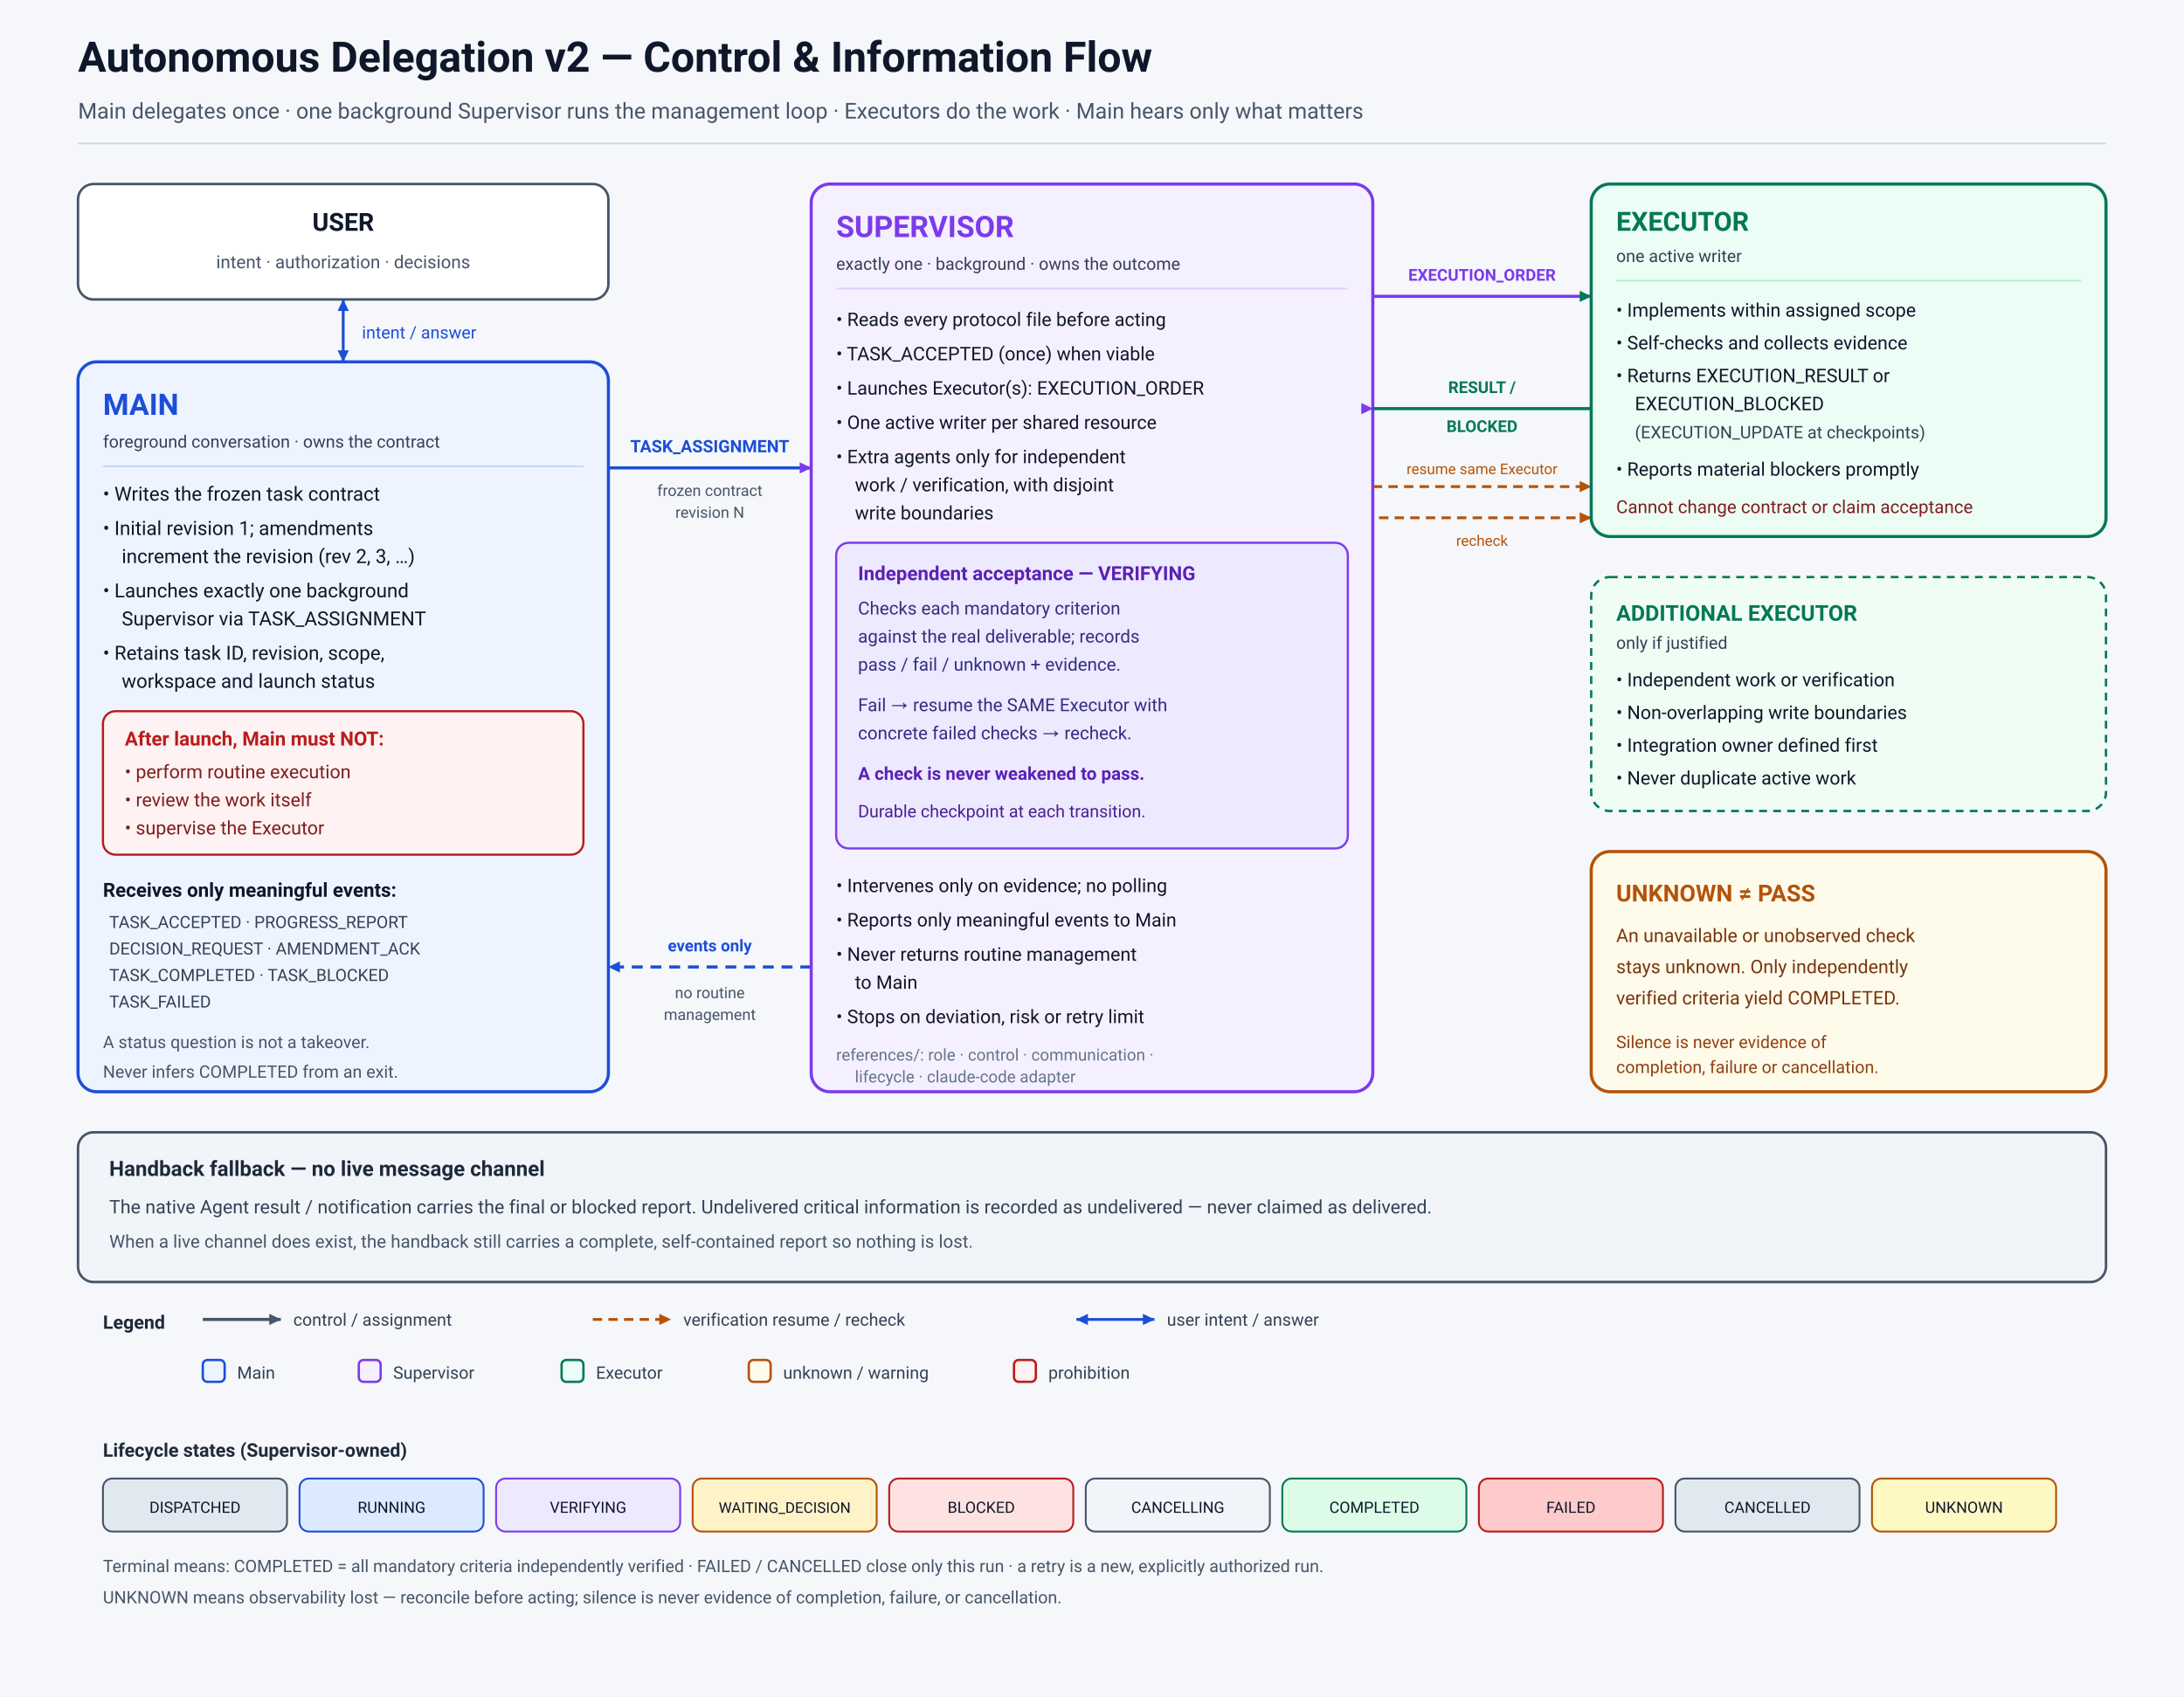
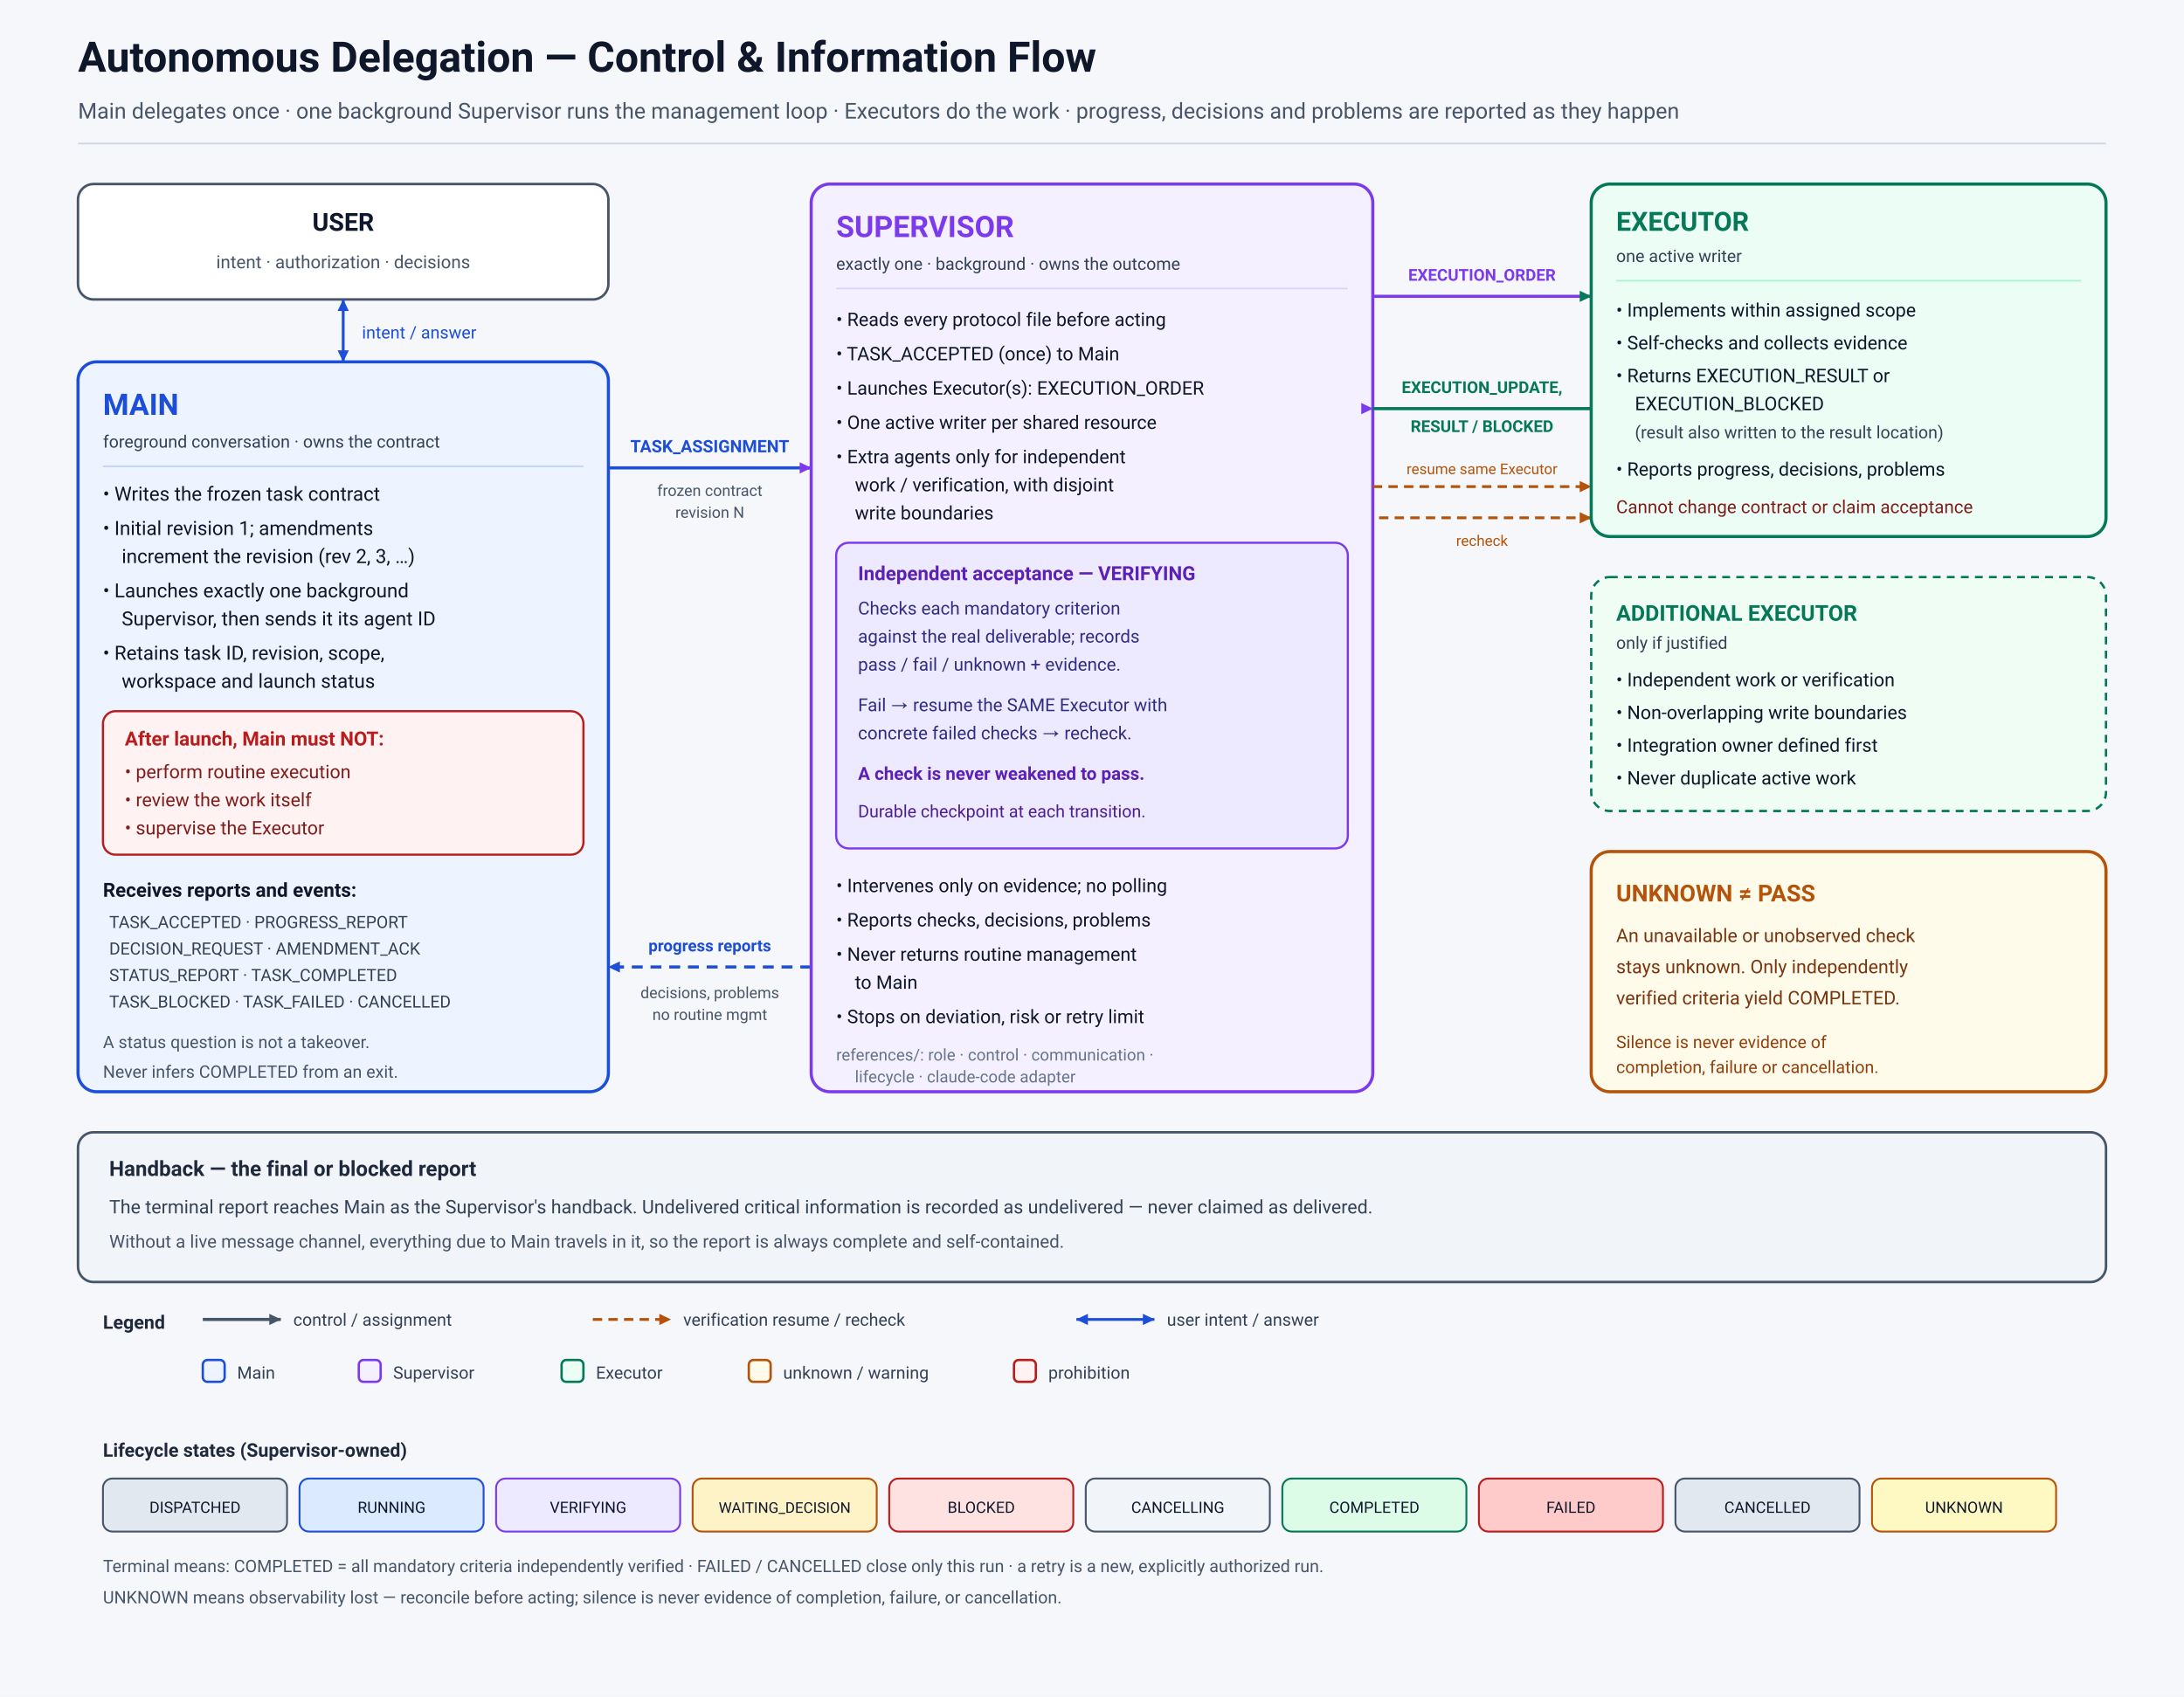
<svg xmlns="http://www.w3.org/2000/svg" viewBox="0 0 1400 1088" width="100%" preserveAspectRatio="xMidYMin meet" role="img" aria-labelledby="archTitle archDesc" font-family="ui-sans-serif, system-ui, -apple-system, 'Segoe UI', Roboto, Helvetica, Arial, sans-serif">
  <defs>
    <marker id="arrMain" viewBox="0 0 10 10" refX="9.2" refY="5" markerWidth="9" markerHeight="9" markerUnits="userSpaceOnUse" orient="auto">
      <path d="M1,1 L9.4,5 L1,9 z" fill="#1d4ed8" />
    </marker>
    <marker id="arrMainRev" viewBox="0 0 10 10" refX="0.8" refY="5" markerWidth="9" markerHeight="9" markerUnits="userSpaceOnUse" orient="auto">
      <path d="M9,1 L0.6,5 L9,9 z" fill="#1d4ed8" />
    </marker>
    <marker id="arrSup" viewBox="0 0 10 10" refX="9.2" refY="5" markerWidth="9" markerHeight="9" markerUnits="userSpaceOnUse" orient="auto">
      <path d="M1,1 L9.4,5 L1,9 z" fill="#7c3aed" />
    </marker>
    <marker id="arrSupRev" viewBox="0 0 10 10" refX="0.8" refY="5" markerWidth="9" markerHeight="9" markerUnits="userSpaceOnUse" orient="auto">
      <path d="M9,1 L0.6,5 L9,9 z" fill="#7c3aed" />
    </marker>
    <marker id="arrExec" viewBox="0 0 10 10" refX="9.2" refY="5" markerWidth="9" markerHeight="9" markerUnits="userSpaceOnUse" orient="auto">
      <path d="M1,1 L9.4,5 L1,9 z" fill="#047857" />
    </marker>
    <marker id="arrExecRev" viewBox="0 0 10 10" refX="0.8" refY="5" markerWidth="9" markerHeight="9" markerUnits="userSpaceOnUse" orient="auto">
      <path d="M9,1 L0.6,5 L9,9 z" fill="#047857" />
    </marker>
    <marker id="arrMuted" viewBox="0 0 10 10" refX="9.2" refY="5" markerWidth="9" markerHeight="9" markerUnits="userSpaceOnUse" orient="auto">
      <path d="M1,1 L9.4,5 L1,9 z" fill="#475569" />
    </marker>
    <marker id="arrAmber" viewBox="0 0 10 10" refX="9.2" refY="5" markerWidth="9" markerHeight="9" markerUnits="userSpaceOnUse" orient="auto">
      <path d="M1,1 L9.4,5 L1,9 z" fill="#b45309" />
    </marker>
    <marker id="arrAmberRev" viewBox="0 0 10 10" refX="0.8" refY="5" markerWidth="9" markerHeight="9" markerUnits="userSpaceOnUse" orient="auto">
      <path d="M9,1 L0.6,5 L9,9 z" fill="#b45309" />
    </marker>
  </defs>
  <rect x="0" y="0" width="1400" height="1088" fill="#f5f7fa" />
  <g id="header">
-     <text x="50" y="46" font-size="27" font-weight="700" fill="#0f172a">Autonomous Delegation v2 — Control &amp; Information Flow</text>
-     <text x="50" y="76" font-size="14" fill="#475569">Main delegates once · one background Supervisor runs the management loop · Executors do the work · Main hears only what matters</text>
+     <text x="50" y="46" font-size="27" font-weight="700" fill="#0f172a">Autonomous Delegation — Control &amp; Information Flow</text>
+     <text x="50" y="76" font-size="14" fill="#475569">Main delegates once · one background Supervisor runs the management loop · Executors do the work · progress, decisions and problems are reported as they happen</text>
    <line x1="50" y1="92" x2="1350" y2="92" stroke="#cbd5e1" stroke-width="1" />
  </g>
  <g id="user">
    <rect x="50" y="118" width="340" height="74" rx="10" fill="#ffffff" stroke="#475569" stroke-width="1.6" />
    <text x="220" y="148" font-size="16" font-weight="700" fill="#0f172a" text-anchor="middle">USER</text>
    <text x="220" y="172" font-size="11.5" fill="#475569" text-anchor="middle">intent · authorization · decisions</text>
  </g>
  <g id="link-user-main">
    <line x1="220" y1="192" x2="220" y2="232" stroke="#1d4ed8" stroke-width="1.8" marker-start="url(#arrMainRev)" marker-end="url(#arrMain)" />
    <text x="232" y="217" font-size="11" fill="#1d4ed8">intent / answer</text>
  </g>
  <g id="main">
    <rect x="50" y="232" width="340" height="468" rx="12" fill="#eef4ff" stroke="#1d4ed8" stroke-width="2" />
    <text x="66" y="266" font-size="19" font-weight="700" fill="#1d4ed8">MAIN</text>
    <text x="66" y="287" font-size="11" fill="#334155">foreground conversation · owns the contract</text>
    <line x1="66" y1="299" x2="374" y2="299" stroke="#bfd3fb" stroke-width="1" />
    <text x="66" y="321" font-size="12.5" fill="#0f172a">• Writes the frozen task contract</text>
    <text x="66" y="343" font-size="12.5" fill="#0f172a">• Initial revision 1; amendments</text>
    <text x="78" y="361" font-size="12.5" fill="#0f172a">increment the revision (rev 2, 3, …)</text>
    <text x="66" y="383" font-size="12.5" fill="#0f172a">• Launches exactly one background</text>
-     <text x="78" y="401" font-size="12.5" fill="#0f172a">Supervisor via TASK_ASSIGNMENT</text>
+     <text x="78" y="401" font-size="12.5" fill="#0f172a">Supervisor, then sends it its agent ID</text>
    <text x="66" y="423" font-size="12.5" fill="#0f172a">• Retains task ID, revision, scope,</text>
    <text x="78" y="441" font-size="12.5" fill="#0f172a">workspace and launch status</text>
    <rect x="66" y="456" width="308" height="92" rx="8" fill="#fef2f2" stroke="#b91c1c" stroke-width="1.4" />
    <text x="80" y="478" font-size="12.5" font-weight="700" fill="#b91c1c">After launch, Main must NOT:</text>
    <text x="80" y="499" font-size="12" fill="#7f1d1d">• perform routine execution</text>
    <text x="80" y="517" font-size="12" fill="#7f1d1d">• review the work itself</text>
    <text x="80" y="535" font-size="12" fill="#7f1d1d">• supervise the Executor</text>
-     <text x="66" y="575" font-size="12.5" font-weight="700" fill="#0f172a">Receives only meaningful events:</text>
+     <text x="66" y="575" font-size="12.5" font-weight="700" fill="#0f172a">Receives reports and events:</text>
    <text x="70" y="595" font-size="10.8" fill="#334155">TASK_ACCEPTED · PROGRESS_REPORT</text>
    <text x="70" y="612" font-size="10.8" fill="#334155">DECISION_REQUEST · AMENDMENT_ACK</text>
-     <text x="70" y="629" font-size="10.8" fill="#334155">TASK_COMPLETED · TASK_BLOCKED</text>
-     <text x="70" y="646" font-size="10.8" fill="#334155">TASK_FAILED</text>
+     <text x="70" y="629" font-size="10.8" fill="#334155">STATUS_REPORT · TASK_COMPLETED</text>
+     <text x="70" y="646" font-size="10.8" fill="#334155">TASK_BLOCKED · TASK_FAILED · CANCELLED</text>
    <text x="66" y="672" font-size="11" fill="#475569">A status question is not a takeover.</text>
    <text x="66" y="691" font-size="11" fill="#475569">Never infers COMPLETED from an exit.</text>
  </g>
  <g id="link-main-sup">
    <line x1="390" y1="300" x2="520" y2="300" stroke="#1d4ed8" stroke-width="2" marker-end="url(#arrSup)" />
    <text x="455" y="290" font-size="11" font-weight="700" fill="#1d4ed8" text-anchor="middle">TASK_ASSIGNMENT</text>
    <text x="455" y="318" font-size="10" fill="#475569" text-anchor="middle">frozen contract</text>
    <text x="455" y="332" font-size="10" fill="#475569" text-anchor="middle">revision N</text>
  </g>
  <g id="link-sup-main">
    <line x1="520" y1="620" x2="390" y2="620" stroke="#1d4ed8" stroke-width="2" stroke-dasharray="7 5" marker-end="url(#arrMain)" />
-     <text x="455" y="610" font-size="10.5" font-weight="700" fill="#1d4ed8" text-anchor="middle">events only</text>
-     <text x="455" y="640" font-size="10" fill="#475569" text-anchor="middle">no routine</text>
-     <text x="455" y="654" font-size="10" fill="#475569" text-anchor="middle">management</text>
+     <text x="455" y="610" font-size="10.5" font-weight="700" fill="#1d4ed8" text-anchor="middle">progress reports</text>
+     <text x="455" y="640" font-size="10" fill="#475569" text-anchor="middle">decisions, problems</text>
+     <text x="455" y="654" font-size="10" fill="#475569" text-anchor="middle">no routine mgmt</text>
  </g>
  <g id="supervisor">
    <rect x="520" y="118" width="360" height="582" rx="12" fill="#f5f0ff" stroke="#7c3aed" stroke-width="2" />
    <text x="536" y="152" font-size="19" font-weight="700" fill="#7c3aed">SUPERVISOR</text>
    <text x="536" y="173" font-size="11" fill="#334155">exactly one · background · owns the outcome</text>
    <line x1="536" y1="185" x2="864" y2="185" stroke="#ddd0fb" stroke-width="1" />
    <text x="536" y="209" font-size="12" fill="#0f172a">• Reads every protocol file before acting</text>
-     <text x="536" y="231" font-size="12" fill="#0f172a">• TASK_ACCEPTED (once) when viable</text>
+     <text x="536" y="231" font-size="12" fill="#0f172a">• TASK_ACCEPTED (once) to Main</text>
    <text x="536" y="253" font-size="12" fill="#0f172a">• Launches Executor(s): EXECUTION_ORDER</text>
    <text x="536" y="275" font-size="12" fill="#0f172a">• One active writer per shared resource</text>
    <text x="536" y="297" font-size="12" fill="#0f172a">• Extra agents only for independent</text>
    <text x="548" y="315" font-size="12" fill="#0f172a">work / verification, with disjoint</text>
    <text x="548" y="333" font-size="12" fill="#0f172a">write boundaries</text>
    <rect x="536" y="348" width="328" height="196" rx="8" fill="#ede9fe" stroke="#7c3aed" stroke-width="1.4" />
    <text x="550" y="372" font-size="12.5" font-weight="700" fill="#5b21b6">Independent acceptance — VERIFYING</text>
    <text x="550" y="394" font-size="11.5" fill="#312e81">Checks each mandatory criterion</text>
    <text x="550" y="412" font-size="11.5" fill="#312e81">against the real deliverable; records</text>
    <text x="550" y="430" font-size="11.5" fill="#312e81">pass / fail / unknown + evidence.</text>
    <text x="550" y="456" font-size="11.5" fill="#312e81">Fail → resume the SAME Executor with</text>
    <text x="550" y="474" font-size="11.5" fill="#312e81">concrete failed checks → recheck.</text>
    <text x="550" y="500" font-size="11.5" font-weight="700" fill="#5b21b6">A check is never weakened to pass.</text>
    <text x="550" y="524" font-size="11" fill="#4c1d95">Durable checkpoint at each transition.</text>
    <text x="536" y="572" font-size="12" fill="#0f172a">• Intervenes only on evidence; no polling</text>
-     <text x="536" y="594" font-size="12" fill="#0f172a">• Reports only meaningful events to Main</text>
+     <text x="536" y="594" font-size="12" fill="#0f172a">• Reports checks, decisions, problems</text>
    <text x="536" y="616" font-size="12" fill="#0f172a">• Never returns routine management</text>
    <text x="548" y="634" font-size="12" fill="#0f172a">to Main</text>
    <text x="536" y="656" font-size="12" fill="#0f172a">• Stops on deviation, risk or retry limit</text>
    <text x="536" y="680" font-size="10.5" fill="#64748b">references/: role · control · communication ·</text>
    <text x="548" y="694" font-size="10.5" fill="#64748b">lifecycle · claude-code adapter</text>
  </g>
  <g id="link-sup-exec">
    <line x1="880" y1="190" x2="1020" y2="190" stroke="#7c3aed" stroke-width="2" marker-end="url(#arrExec)" />
    <text x="950" y="180" font-size="10.5" font-weight="700" fill="#7c3aed" text-anchor="middle">EXECUTION_ORDER</text>
  </g>
  <g id="link-exec-sup">
    <line x1="1020" y1="262" x2="880" y2="262" stroke="#047857" stroke-width="2" marker-end="url(#arrSupRev)" />
-     <text x="950" y="252" font-size="10.5" font-weight="700" fill="#047857" text-anchor="middle">RESULT /</text>
-     <text x="950" y="277" font-size="10.5" font-weight="700" fill="#047857" text-anchor="middle">BLOCKED</text>
+     <text x="950" y="252" font-size="10.5" font-weight="700" fill="#047857" text-anchor="middle">EXECUTION_UPDATE,</text>
+     <text x="950" y="277" font-size="10.5" font-weight="700" fill="#047857" text-anchor="middle">RESULT / BLOCKED</text>
  </g>
  <g id="link-verify-loop">
    <line x1="880" y1="312" x2="1020" y2="312" stroke="#b45309" stroke-width="1.8" stroke-dasharray="6 4" marker-end="url(#arrAmber)" />
    <text x="950" y="304" font-size="9.5" fill="#b45309" text-anchor="middle">resume same Executor</text>
    <line x1="1020" y1="332" x2="880" y2="332" stroke="#b45309" stroke-width="1.8" stroke-dasharray="6 4" marker-start="url(#arrAmberRev)" />
    <text x="950" y="350" font-size="9.5" fill="#b45309" text-anchor="middle">recheck</text>
  </g>
  <g id="executor-primary">
    <rect x="1020" y="118" width="330" height="226" rx="12" fill="#ecfdf5" stroke="#047857" stroke-width="2" />
    <text x="1036" y="148" font-size="17" font-weight="700" fill="#047857">EXECUTOR</text>
    <text x="1036" y="168" font-size="11" fill="#334155">one active writer</text>
    <line x1="1036" y1="180" x2="1334" y2="180" stroke="#a7f3d0" stroke-width="1" />
    <text x="1036" y="203" font-size="12" fill="#0f172a">• Implements within assigned scope</text>
    <text x="1036" y="224" font-size="12" fill="#0f172a">• Self-checks and collects evidence</text>
    <text x="1036" y="245" font-size="12" fill="#0f172a">• Returns EXECUTION_RESULT or</text>
    <text x="1048" y="263" font-size="12" fill="#0f172a">EXECUTION_BLOCKED</text>
-     <text x="1048" y="281" font-size="11" fill="#334155">(EXECUTION_UPDATE at checkpoints)</text>
-     <text x="1036" y="305" font-size="12" fill="#0f172a">• Reports material blockers promptly</text>
+     <text x="1048" y="281" font-size="11" fill="#334155">(result also written to the result location)</text>
+     <text x="1036" y="305" font-size="12" fill="#0f172a">• Reports progress, decisions, problems</text>
    <text x="1036" y="329" font-size="11.5" fill="#7f1d1d">Cannot change contract or claim acceptance</text>
  </g>
  <g id="executor-additional">
    <rect x="1020" y="370" width="330" height="150" rx="12" fill="#f0fdf4" stroke="#047857" stroke-width="1.5" stroke-dasharray="5 4" />
    <text x="1036" y="398" font-size="14" font-weight="700" fill="#047857">ADDITIONAL EXECUTOR</text>
    <text x="1036" y="416" font-size="11" fill="#334155">only if justified</text>
    <text x="1036" y="440" font-size="12" fill="#0f172a">• Independent work or verification</text>
    <text x="1036" y="461" font-size="12" fill="#0f172a">• Non-overlapping write boundaries</text>
    <text x="1036" y="482" font-size="12" fill="#0f172a">• Integration owner defined first</text>
    <text x="1036" y="503" font-size="12" fill="#0f172a">• Never duplicate active work</text>
  </g>
  <g id="unknown-callout">
    <rect x="1020" y="546" width="330" height="154" rx="12" fill="#fffbeb" stroke="#b45309" stroke-width="2" />
    <text x="1036" y="578" font-size="15" font-weight="700" fill="#b45309">UNKNOWN ≠ PASS</text>
    <text x="1036" y="604" font-size="12" fill="#78350f">An unavailable or unobserved check</text>
    <text x="1036" y="624" font-size="12" fill="#78350f">stays unknown. Only independently</text>
    <text x="1036" y="644" font-size="12" fill="#78350f">verified criteria yield COMPLETED.</text>
    <text x="1036" y="672" font-size="11" fill="#92400e">Silence is never evidence of</text>
    <text x="1036" y="688" font-size="11" fill="#92400e">completion, failure or cancellation.</text>
  </g>
  <g id="handback">
    <rect x="50" y="726" width="1300" height="96" rx="10" fill="#f1f5f9" stroke="#475569" stroke-width="1.6" />
-     <text x="70" y="754" font-size="13.5" font-weight="700" fill="#1e293b">Handback fallback — no live message channel</text>
-     <text x="70" y="778" font-size="12" fill="#334155">The native Agent result / notification carries the final or blocked report. Undelivered critical information is recorded as undelivered — never claimed as delivered.</text>
-     <text x="70" y="800" font-size="11.5" fill="#475569">When a live channel does exist, the handback still carries a complete, self-contained report so nothing is lost.</text>
+     <text x="70" y="754" font-size="13.5" font-weight="700" fill="#1e293b">Handback — the final or blocked report</text>
+     <text x="70" y="778" font-size="12" fill="#334155">The terminal report reaches Main as the Supervisor's handback. Undelivered critical information is recorded as undelivered — never claimed as delivered.</text>
+     <text x="70" y="800" font-size="11.5" fill="#475569">Without a live message channel, everything due to Main travels in it, so the report is always complete and self-contained.</text>
  </g>
  <g id="legend">
    <text x="66" y="852" font-size="12" font-weight="700" fill="#1e293b">Legend</text>
    <line x1="130" y1="846" x2="180" y2="846" stroke="#475569" stroke-width="2" marker-end="url(#arrMuted)" />
    <text x="188" y="850" font-size="11" fill="#334155">control / assignment</text>
    <line x1="380" y1="846" x2="430" y2="846" stroke="#b45309" stroke-width="1.8" stroke-dasharray="6 4" marker-end="url(#arrAmber)" />
    <text x="438" y="850" font-size="11" fill="#334155">verification resume / recheck</text>
    <line x1="690" y1="846" x2="740" y2="846" stroke="#1d4ed8" stroke-width="1.8" marker-start="url(#arrMainRev)" marker-end="url(#arrMain)" />
    <text x="748" y="850" font-size="11" fill="#334155">user intent / answer</text>
    <rect x="130" y="872" width="14" height="14" rx="3" fill="#eef4ff" stroke="#1d4ed8" stroke-width="1.5" />
    <text x="152" y="884" font-size="11" fill="#334155">Main</text>
    <rect x="230" y="872" width="14" height="14" rx="3" fill="#f5f0ff" stroke="#7c3aed" stroke-width="1.5" />
    <text x="252" y="884" font-size="11" fill="#334155">Supervisor</text>
    <rect x="360" y="872" width="14" height="14" rx="3" fill="#ecfdf5" stroke="#047857" stroke-width="1.5" />
    <text x="382" y="884" font-size="11" fill="#334155">Executor</text>
    <rect x="480" y="872" width="14" height="14" rx="3" fill="#fffbeb" stroke="#b45309" stroke-width="1.5" />
    <text x="502" y="884" font-size="11" fill="#334155">unknown / warning</text>
    <rect x="650" y="872" width="14" height="14" rx="3" fill="#fef2f2" stroke="#b91c1c" stroke-width="1.5" />
    <text x="672" y="884" font-size="11" fill="#334155">prohibition</text>
  </g>
  <g id="lifecycle">
    <text x="66" y="934" font-size="12" font-weight="700" fill="#1e293b">Lifecycle states (Supervisor-owned)</text>
    <rect x="66" y="948" width="118" height="34" rx="6" fill="#e2e8f0" stroke="#475569" stroke-width="1.2" />
    <text x="125" y="970" font-size="10" fill="#0f172a" text-anchor="middle">DISPATCHED</text>
    <rect x="192" y="948" width="118" height="34" rx="6" fill="#dbeafe" stroke="#1d4ed8" stroke-width="1.2" />
    <text x="251" y="970" font-size="10" fill="#0f172a" text-anchor="middle">RUNNING</text>
    <rect x="318" y="948" width="118" height="34" rx="6" fill="#ede9fe" stroke="#7c3aed" stroke-width="1.2" />
    <text x="377" y="970" font-size="10" fill="#0f172a" text-anchor="middle">VERIFYING</text>
    <rect x="444" y="948" width="118" height="34" rx="6" fill="#fef3c7" stroke="#b45309" stroke-width="1.2" />
    <text x="503" y="970" font-size="9.5" fill="#0f172a" text-anchor="middle">WAITING_DECISION</text>
    <rect x="570" y="948" width="118" height="34" rx="6" fill="#fee2e2" stroke="#b91c1c" stroke-width="1.2" />
    <text x="629" y="970" font-size="10" fill="#0f172a" text-anchor="middle">BLOCKED</text>
    <rect x="696" y="948" width="118" height="34" rx="6" fill="#f1f5f9" stroke="#475569" stroke-width="1.2" />
    <text x="755" y="970" font-size="10" fill="#0f172a" text-anchor="middle">CANCELLING</text>
    <rect x="822" y="948" width="118" height="34" rx="6" fill="#dcfce7" stroke="#047857" stroke-width="1.2" />
    <text x="881" y="970" font-size="10" fill="#0f172a" text-anchor="middle">COMPLETED</text>
    <rect x="948" y="948" width="118" height="34" rx="6" fill="#fecaca" stroke="#b91c1c" stroke-width="1.2" />
    <text x="1007" y="970" font-size="10" fill="#0f172a" text-anchor="middle">FAILED</text>
    <rect x="1074" y="948" width="118" height="34" rx="6" fill="#e2e8f0" stroke="#475569" stroke-width="1.2" />
    <text x="1133" y="970" font-size="10" fill="#0f172a" text-anchor="middle">CANCELLED</text>
    <rect x="1200" y="948" width="118" height="34" rx="6" fill="#fef9c3" stroke="#b45309" stroke-width="1.2" />
    <text x="1259" y="970" font-size="10" fill="#0f172a" text-anchor="middle">UNKNOWN</text>
    <text x="66" y="1008" font-size="11" fill="#475569">Terminal means: COMPLETED = all mandatory criteria independently verified · FAILED / CANCELLED close only this run · a retry is a new, explicitly authorized run.</text>
    <text x="66" y="1028" font-size="11" fill="#475569">UNKNOWN means observability lost — reconcile before acting; silence is never evidence of completion, failure, or cancellation.</text>
  </g>
</svg>
